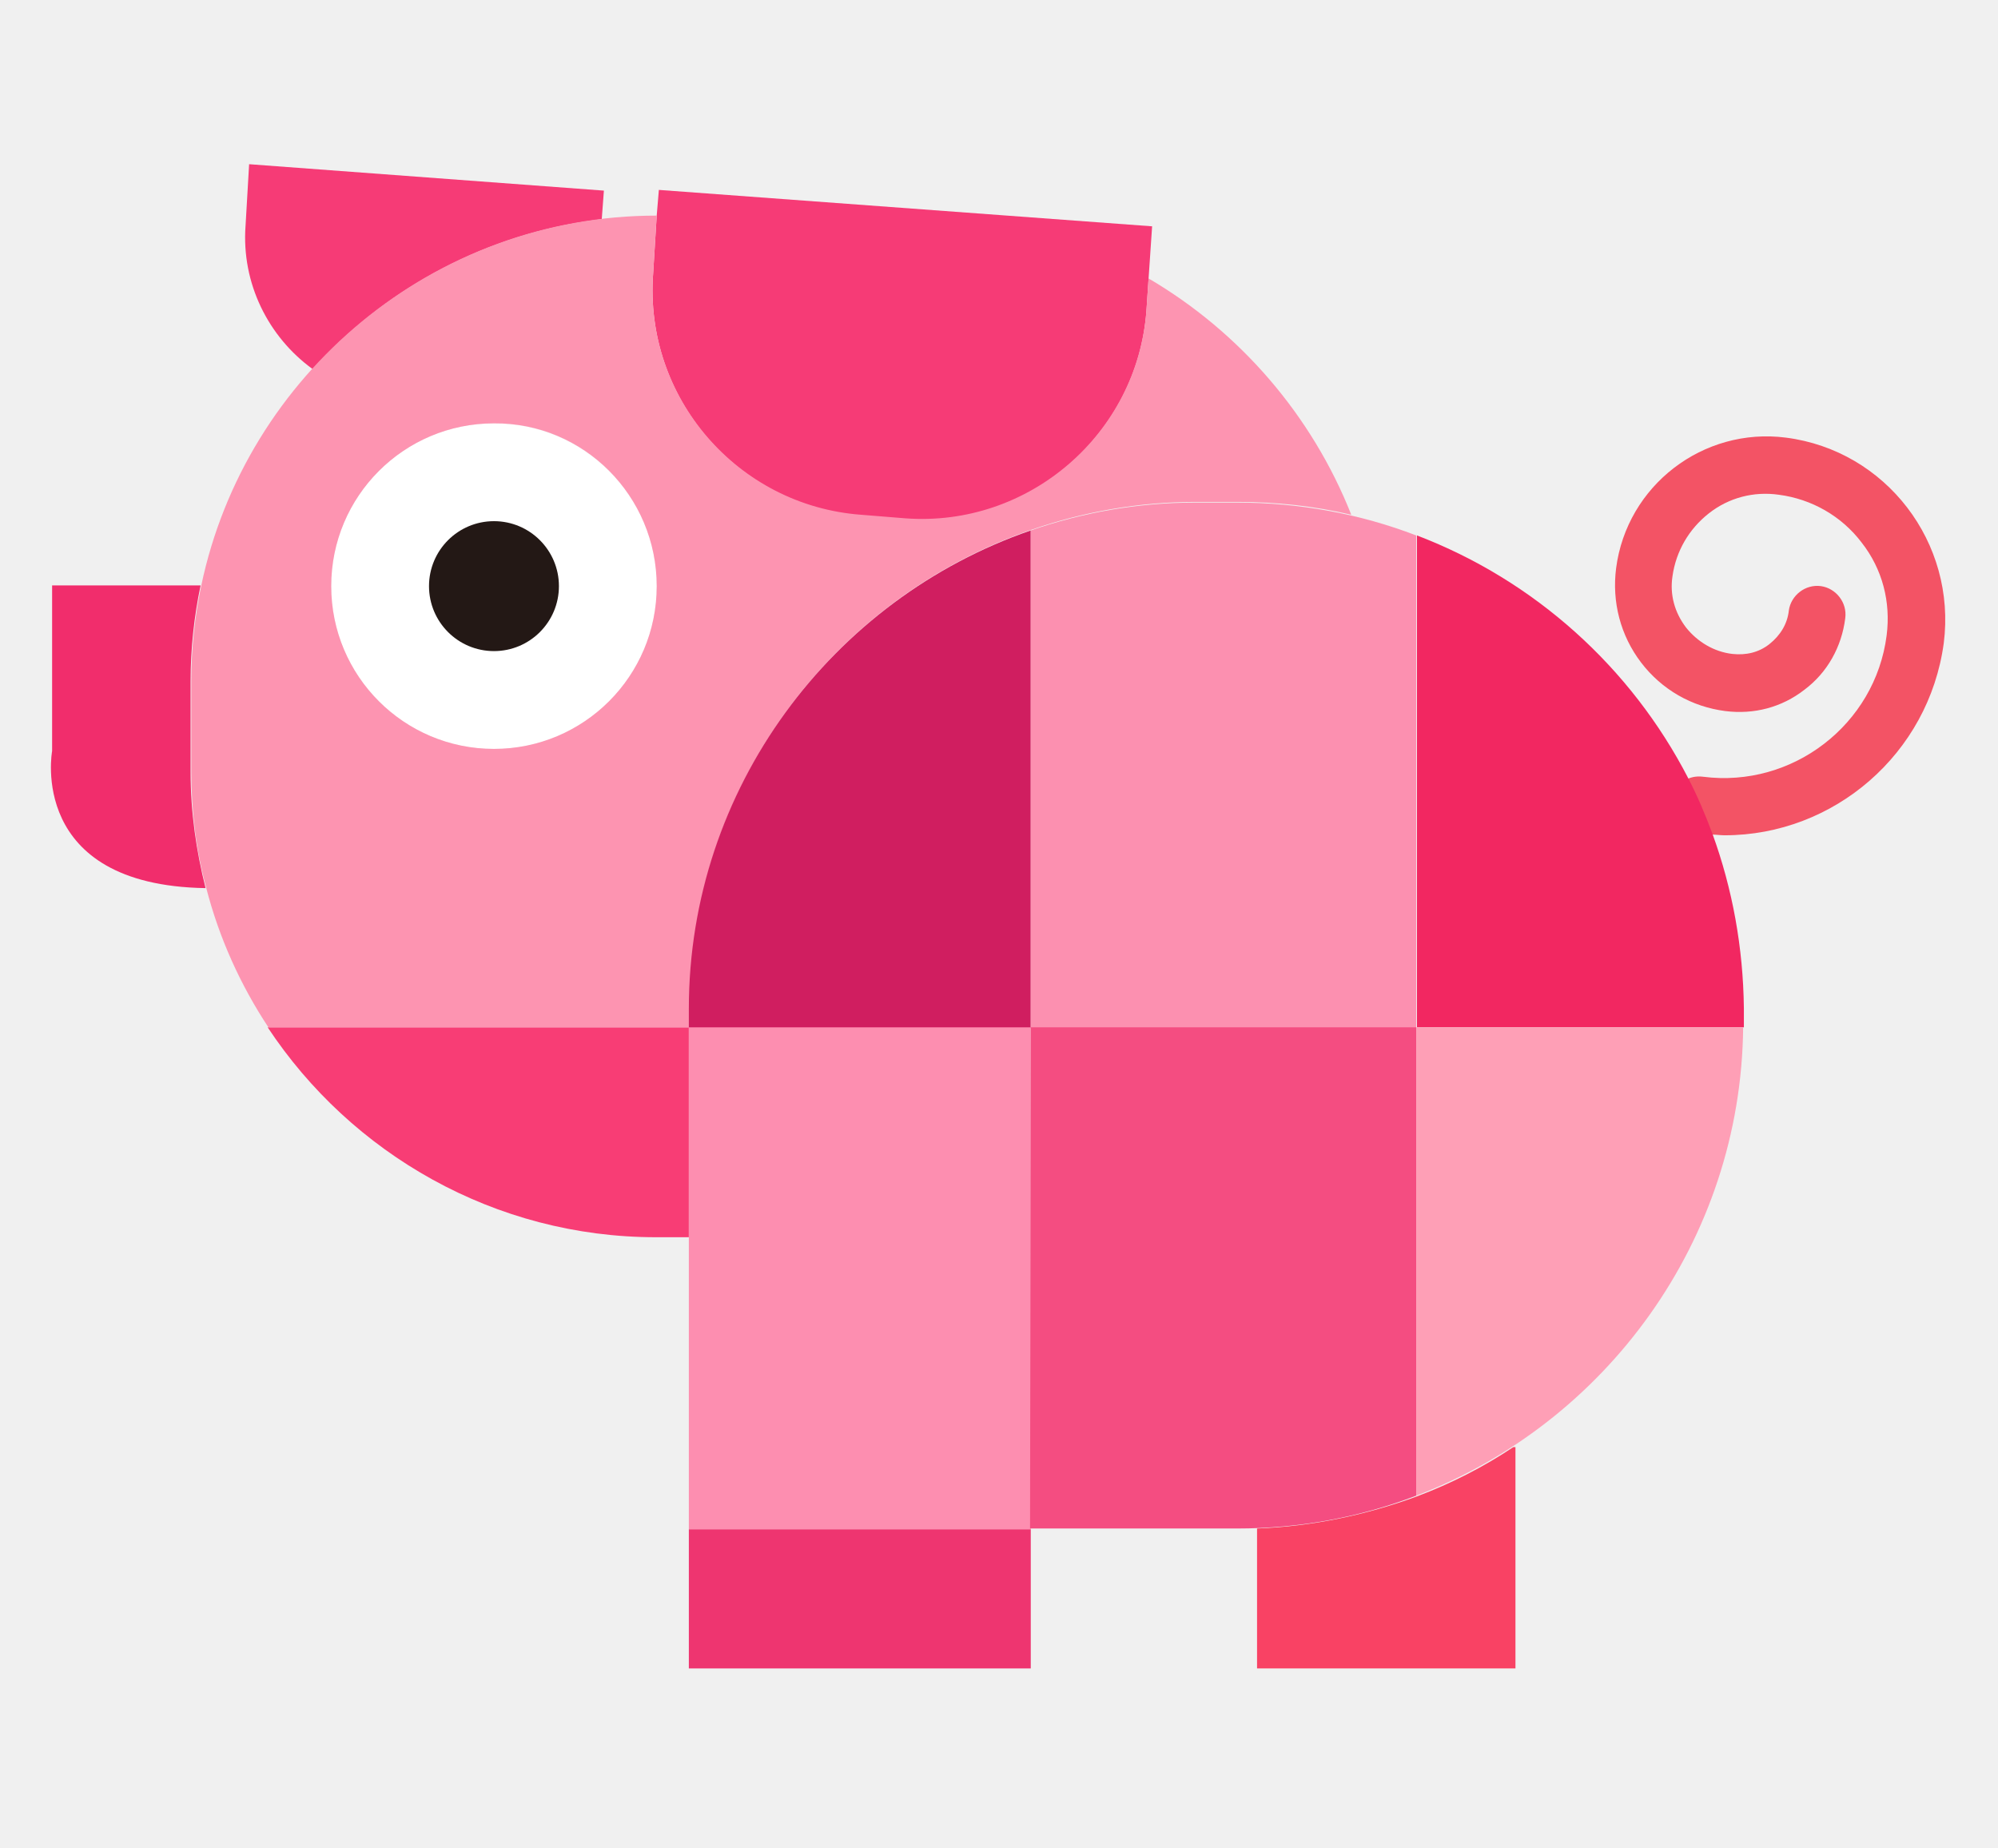
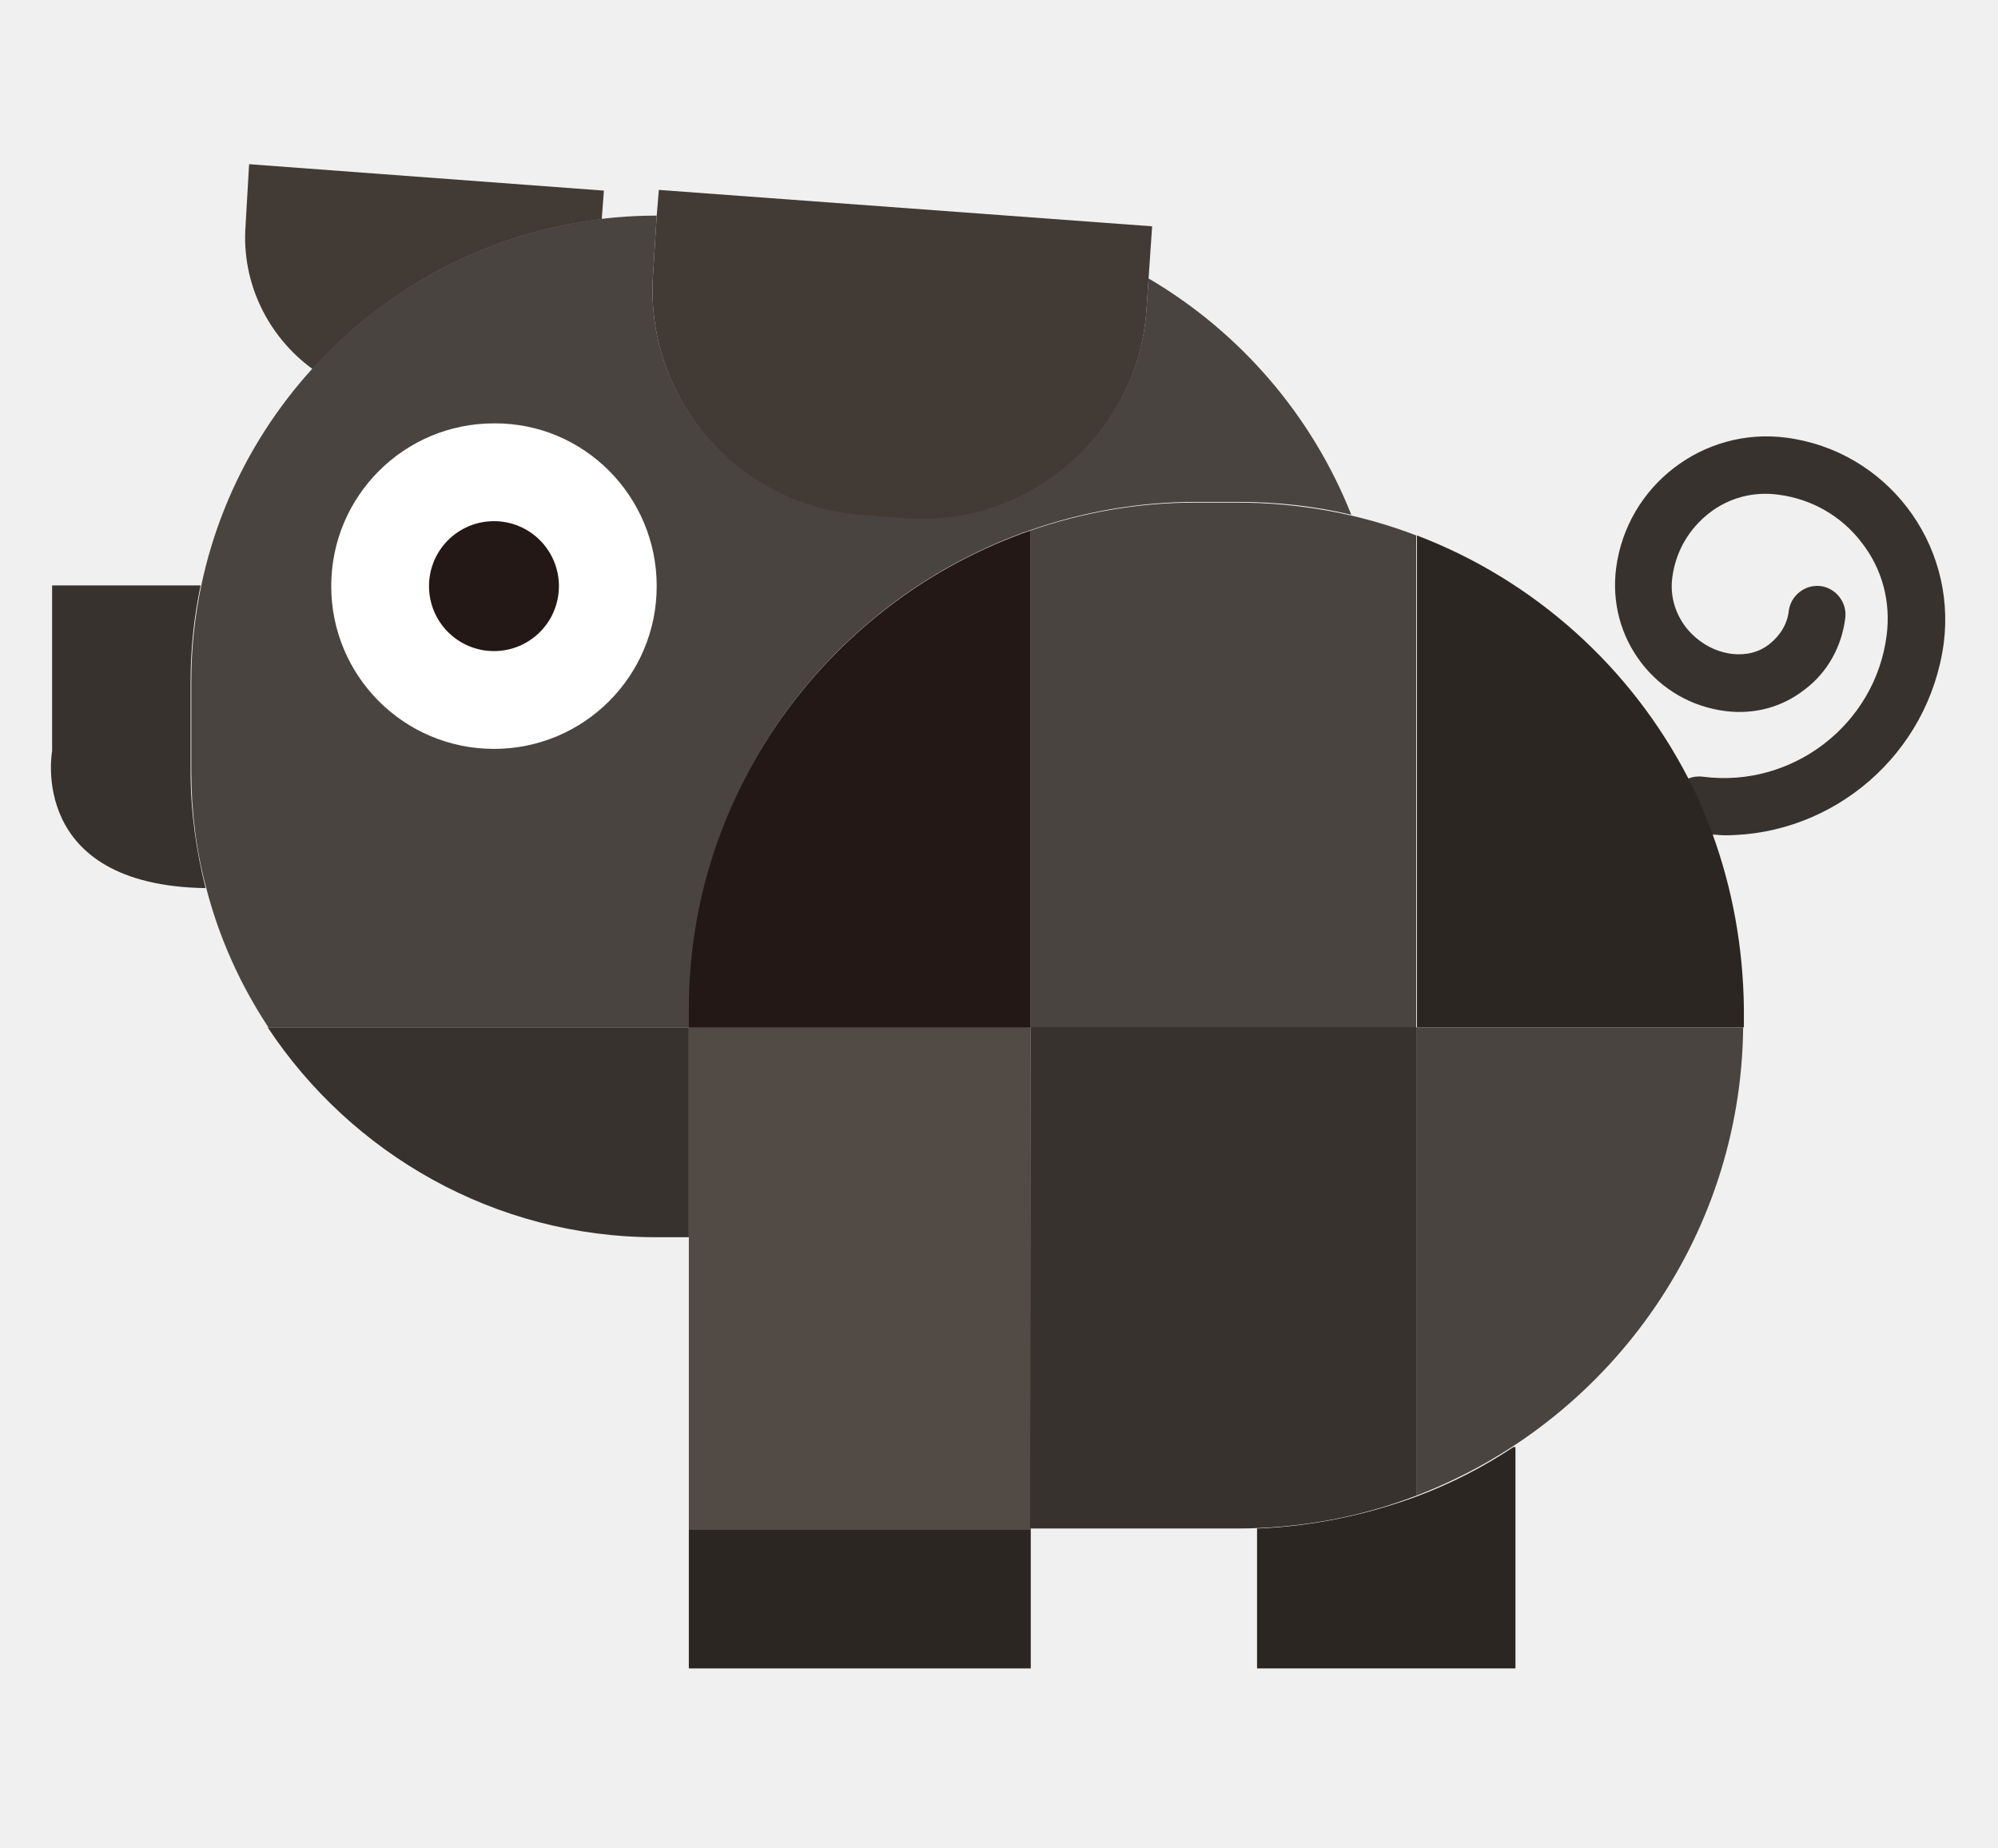
<svg xmlns="http://www.w3.org/2000/svg" version="1.1" id="레이어_1" x="0px" y="0px" viewBox="0 0 279.9 258.8" style="enable-background:new 0 0 279.9 258.8;" xml:space="preserve">
  <style type="text/css">
- 	.st0{fill:#F12D6C;}
- 	.st1{fill:#F63B76;}
- 	.st2{fill:#EE3570;}
- 	.st3{fill:#F94264;}
- 	.st4{fill:#F83D75;}
+ 	.st0{fill:#38322E;}
+ 	.st1{fill:#423A34;}
+ 	.st2{fill:#2C2622;}
+ 	.st3{fill:#2C2622;}
+ 	.st4{fill:#38322E;}
	.st5{fill:#FFFFFF;}
- 	.st6{fill:#FD94B1;}
+ 	.st6{fill:#4A4441;}
	.st7{fill:#231815;}
- 	.st8{fill:#D01E60;}
- 	.st9{fill:#FC90B0;}
- 	.st10{fill:#F35365;}
- 	.st11{fill:#F22761;}
- 	.st12{fill:#FD8EB0;}
- 	.st13{fill:#F44D81;}
- 	.st14{fill:#FE9FB6;}
+ 	.st8{fill:#231815;}
+ 	.st9{fill:#4A4441;}
+ 	.st10{fill:#38322E;}
+ 	.st11{fill:#2C2622;}
+ 	.st12{fill:#524A44;}
+ 	.st13{fill:#38322E;}
+ 	.st14{fill:#4A4441;}
</style>
  <path class="st0" d="M26.7,95.4c0-4.6,0.5-9.1,1.4-13.4H7.3v23.2c0,0-3.5,18.8,21.5,19.2c-1.3-5.2-2.1-10.6-2.1-16.3V95.4z" />
  <g>
    <path class="st1" d="M84.3,30.7l0.3-4l-49.7-3.7l-0.5,8.6c-0.6,8.1,3.2,15.6,9.4,20.1C54.1,40.3,68.3,32.6,84.3,30.7z" />
  </g>
  <g>
    <rect x="96.5" y="214.2" class="st2" width="47.9" height="19.5" />
    <path class="st3" d="M176.1,214.1v19.6h36.2v-31h-0.3c-4.2,2.8-8.7,5.1-13.5,6.9C191.4,212.2,183.9,213.8,176.1,214.1z" />
    <path class="st4" d="M37.5,143.9c11.7,17.7,31.8,29.4,54.4,29.4h4.6v-29.4H37.5z" />
    <path class="st1" d="M120.6,72.2l6.2,0.5c17.3,1.3,32.5-11.8,33.8-29.1l0.3-4.5l0.5-7.4l-69.1-5.1L92,30.2l-0.5,8.1   C90.2,55.7,103.3,70.9,120.6,72.2z" />
  </g>
  <circle class="st5" cx="69.2" cy="82.1" r="22.8" />
  <g>
    <path class="st6" d="M160.9,39l-0.3,4.5c-1.3,17.3-16.5,30.4-33.8,29.1l-6.2-0.5c-17.3-1.3-30.4-16.5-29.1-33.8l0.5-8.1h0   c-31.3,0-57.6,22.3-63.8,51.8c-0.9,4.3-1.4,8.8-1.4,13.4v12.7c0,5.6,0.7,11.1,2.1,16.3c1.8,7,4.8,13.6,8.7,19.5h59v-0.7v-2   c0-31,20.1-57.4,47.9-67c7.2-2.5,15-3.9,23-3.9h5.9c5.5,0,10.8,0.6,15.9,1.8C183.8,58.2,173.7,46.5,160.9,39z M69.2,104.9   c-12.6,0-22.8-10.2-22.8-22.8s10.2-22.8,22.8-22.8C81.8,59.2,92,69.5,92,82.1S81.8,104.9,69.2,104.9z" />
  </g>
  <circle class="st7" cx="69.2" cy="82.1" r="9.1" />
  <path class="st8" d="M144.4,74.3c-27.8,9.6-47.9,36.1-47.9,67v2v0.7h47.9V74.3z" />
  <path class="st9" d="M198.4,143.9V75c-7.8-3-16.3-4.6-25.1-4.6h-5.9c-8,0-15.8,1.4-23,3.9v69.7H198.4z" />
  <g>
    <path class="st10" d="M250.2,61.3c-11.6-1.5-22.3,6.7-23.8,18.3c-0.6,4.7,0.6,9.4,3.5,13.2c2.9,3.8,7.1,6.2,11.8,6.8   c4,0.5,7.9-0.5,11.1-3c3.2-2.4,5.2-6,5.7-10c0.3-2.2-1.3-4.2-3.4-4.5c-2.2-0.3-4.2,1.3-4.5,3.4c-0.2,1.9-1.2,3.5-2.7,4.7   s-3.3,1.6-5.2,1.4c-2.6-0.3-4.9-1.7-6.5-3.7c-1.6-2.1-2.3-4.6-1.9-7.2c0.5-3.5,2.3-6.6,5.1-8.8c2.8-2.2,6.3-3.1,9.8-2.6   c4.6,0.6,8.8,3,11.6,6.7c2.9,3.7,4.1,8.3,3.5,13c-1.6,12.5-13.2,21.4-25.7,19.8c-0.8-0.1-1.5,0-2.2,0.3c1.3,2.5,2.5,5.1,3.4,7.8   c0.6,0,1.2,0.1,1.8,0.1c15.3,0,28.6-11.4,30.7-26.9C274.1,76,264.2,63.1,250.2,61.3z" />
    <path class="st11" d="M239.9,116.8c-1-2.7-2.1-5.3-3.4-7.8c-8-15.5-21.5-27.7-38-34v68.9h45.8c0-0.2,0-0.4,0-0.7v-2   C244.2,132.7,242.7,124.5,239.9,116.8z" />
  </g>
  <polyline class="st12" points="144.4,143.9 96.5,143.9 96.5,214.2 144.4,214.2 144.4,143.9 " />
  <path class="st12" d="M144.4,143.9" />
  <path class="st13" d="M144.4,143.9h54v65.6c-7.8,3-16.3,4.6-25.1,4.6h-5.9h-23.1L144.4,143.9" />
  <path class="st14" d="M198.4,209.5c26.5-10.1,45.5-35.7,45.8-65.6h-45.8V209.5z" />
</svg>
